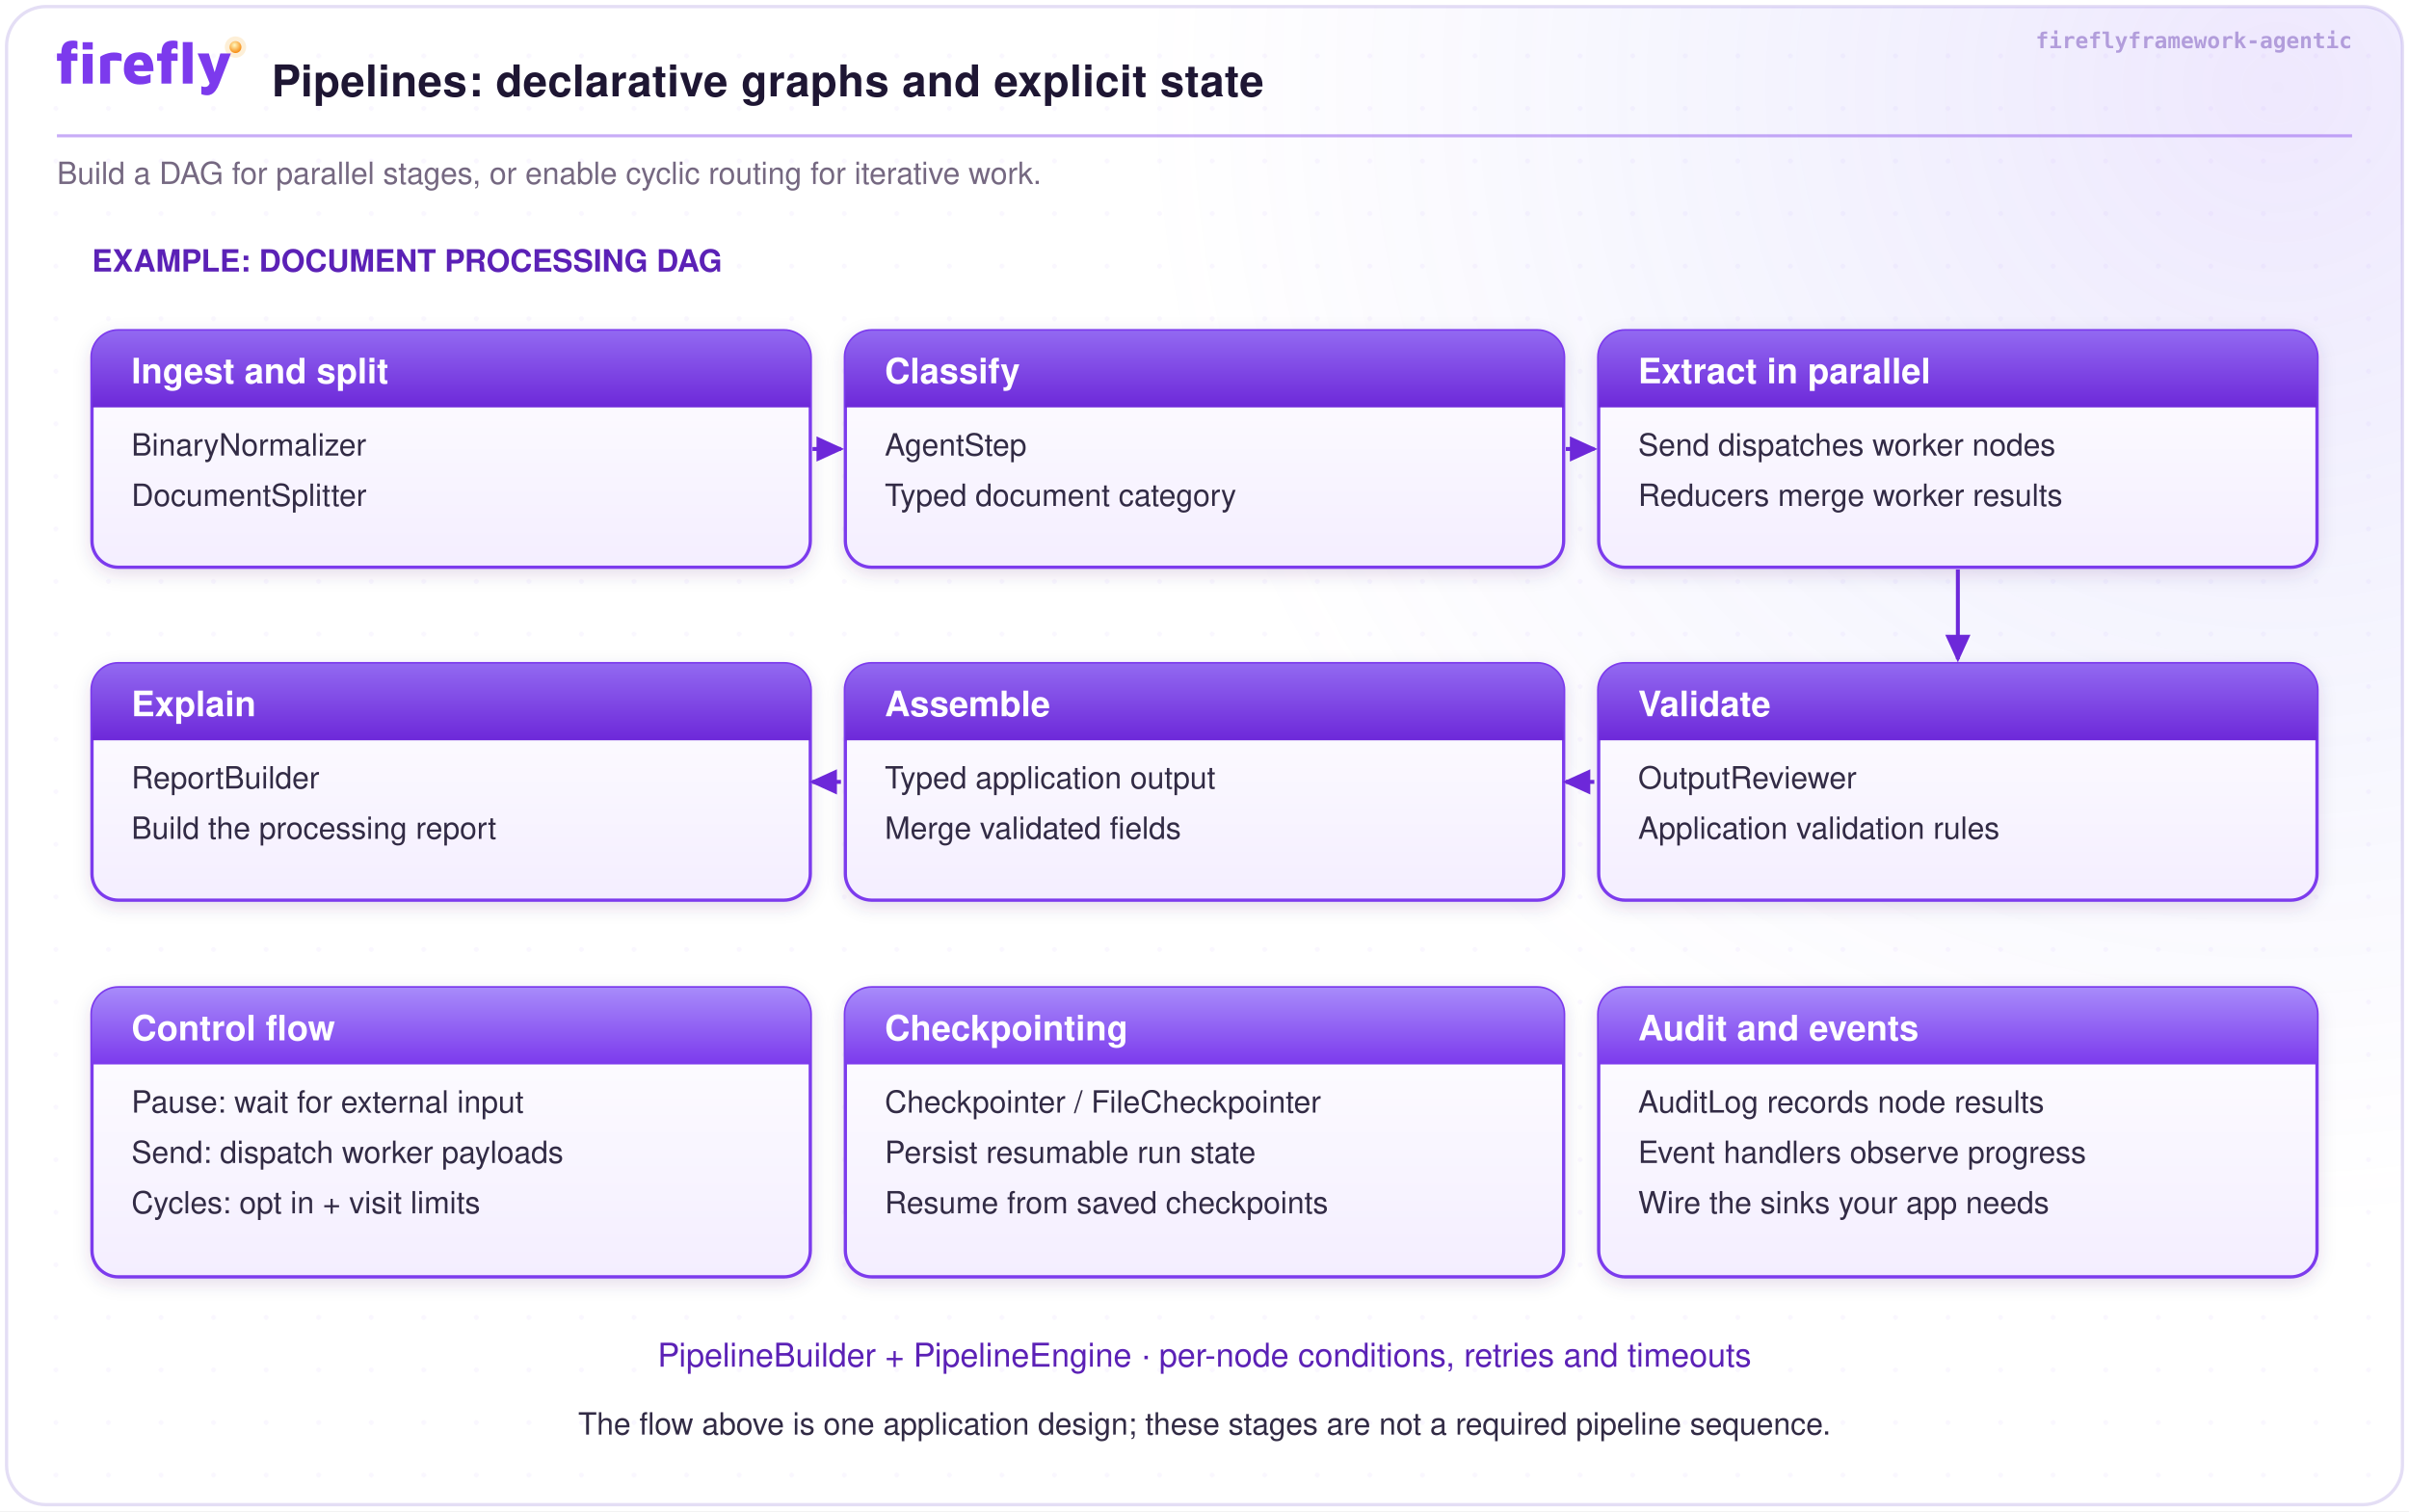
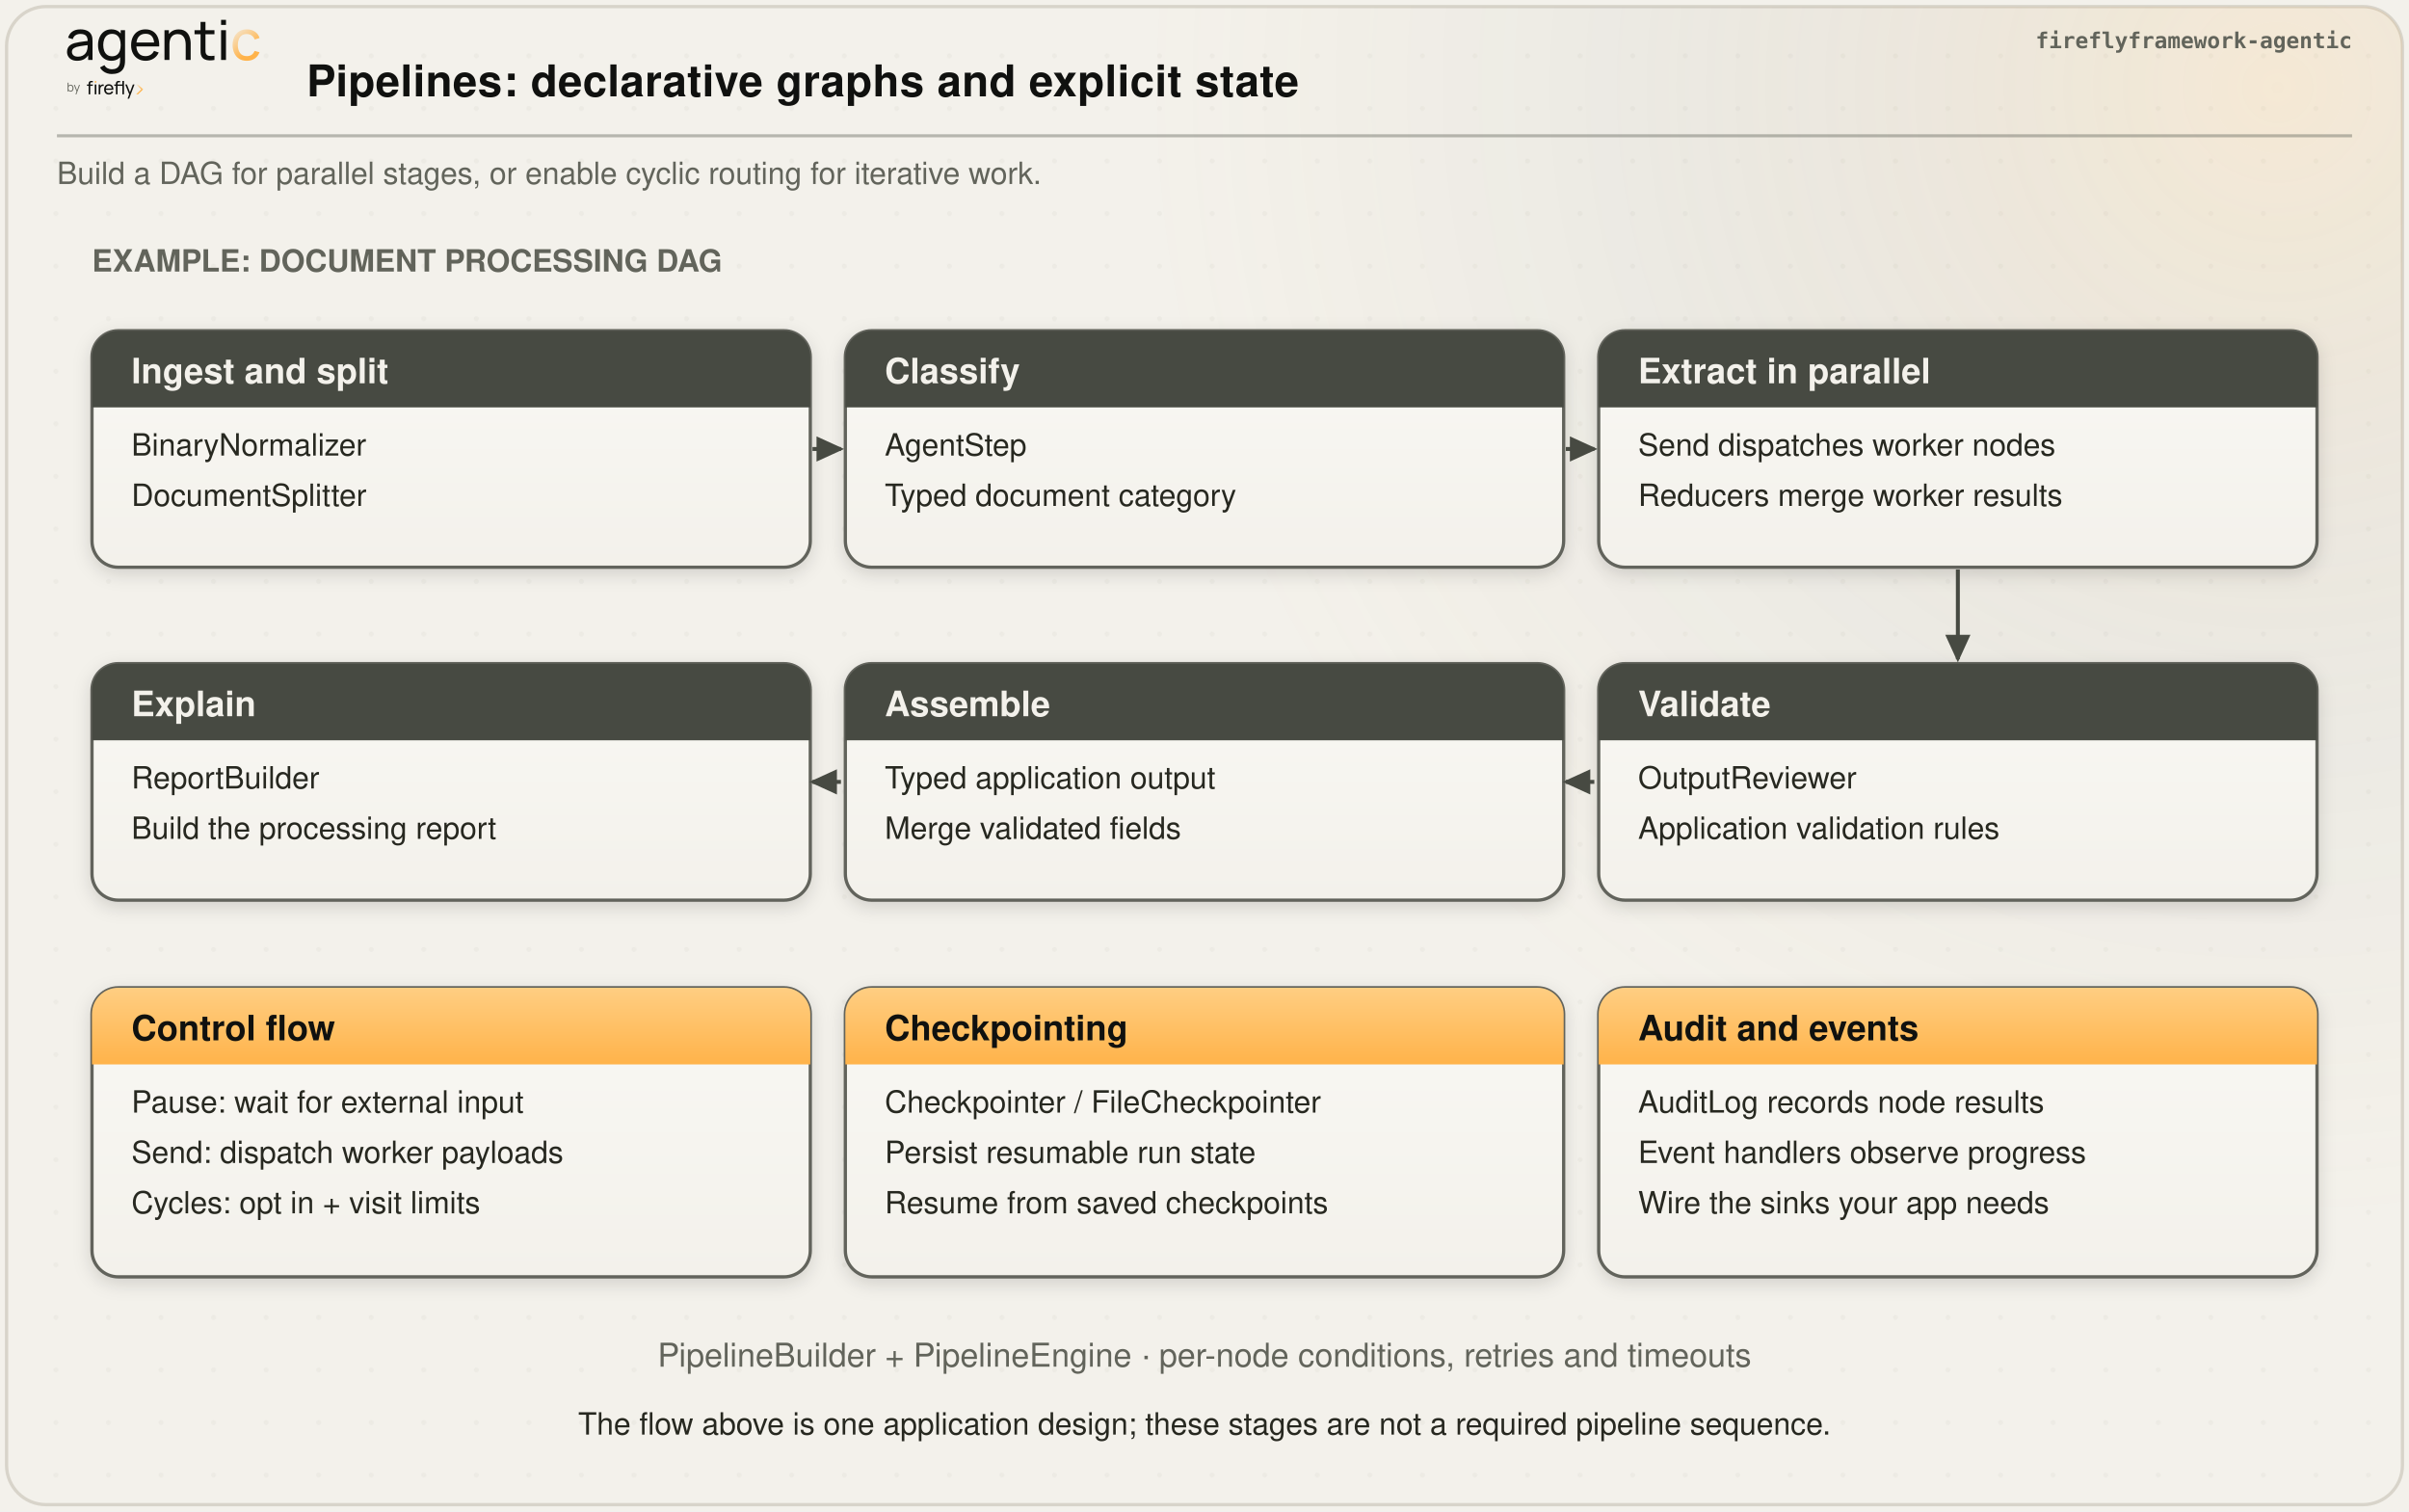
<svg xmlns="http://www.w3.org/2000/svg" width="1100" height="690" viewBox="0 0 1100 690" role="img" aria-labelledby="diagram-title diagram-description" font-family="-apple-system,'Segoe UI',Helvetica,Arial,sans-serif">
  <defs>
    <linearGradient id="hdr" x1="0" y1="0" x2="0" y2="1">
-       <stop offset="0" stop-color="#9269f1" />
-       <stop offset="1" stop-color="#6d28d9" />
+       <stop offset="0" stop-color="#474a42" />
+       <stop offset="1" stop-color="#474a42" />
    </linearGradient>
    <linearGradient id="door" x1="0" y1="0" x2="0" y2="1">
-       <stop offset="0" stop-color="#a78bfa" />
-       <stop offset="1" stop-color="#7c3aed" />
+       <stop offset="0" stop-color="#ffce82" />
+       <stop offset="1" stop-color="#ffb34a" />
    </linearGradient>
    <linearGradient id="bed" x1="0" y1="0" x2="0" y2="1">
-       <stop offset="0" stop-color="#271c41" />
-       <stop offset="1" stop-color="#140e25" />
+       <stop offset="0" stop-color="#272820" />
+       <stop offset="1" stop-color="#10110f" />
    </linearGradient>
    <linearGradient id="card" x1="0" y1="0" x2="0" y2="1">
-       <stop offset="0" stop-color="#ffffff" />
-       <stop offset="1" stop-color="#f4eeff" />
+       <stop offset="0" stop-color="#f9f8f4" />
+       <stop offset="1" stop-color="#f3f1eb" />
    </linearGradient>
    <radialGradient id="amb" cx="1040" cy="40" r="520" gradientUnits="userSpaceOnUse">
-       <stop offset="0" stop-color="#8b5cf6" stop-opacity="0.14" />
-       <stop offset="0.6" stop-color="#6366f1" stop-opacity="0.05" />
-       <stop offset="1" stop-color="#8b5cf6" stop-opacity="0" />
+       <stop offset="0" stop-color="#ffb34a" stop-opacity="0.14" />
+       <stop offset="0.6" stop-color="#62645b" stop-opacity="0.05" />
+       <stop offset="1" stop-color="#ffb34a" stop-opacity="0" />
    </radialGradient>
    <pattern id="grid" width="24" height="24" patternUnits="userSpaceOnUse">
-       <circle cx="1.5" cy="1.5" r="1.1" fill="#8b5cf6" opacity="0.05" />
+       <circle cx="1.5" cy="1.5" r="1.1" fill="#62645b" opacity="0.05" />
    </pattern>
    <filter id="sh" x="-25%" y="-25%" width="150%" height="180%">
-       <feDropShadow dx="0" dy="2.5" stdDeviation="4" flood-color="#3b1d6e" flood-opacity="0.14" />
+       <feDropShadow dx="0" dy="2.5" stdDeviation="4" flood-color="#10110f" flood-opacity="0.14" />
    </filter>
    <marker id="arr" markerWidth="9" markerHeight="9" refX="6.2" refY="3.2" orient="auto">
-       <path d="M0 0L7 3.2L0 6.4Z" fill="#6d28d9" />
+       <path d="M0 0L7 3.2L0 6.4Z" fill="#474a42" />
    </marker>
    <marker id="arrb" markerWidth="9" markerHeight="9" refX="6.2" refY="3.2" orient="auto">
-       <path d="M0 0L7 3.2L0 6.4Z" fill="#6366f1" />
+       <path d="M0 0L7 3.2L0 6.4Z" fill="#62645b" />
    </marker>
    <marker id="arra" markerWidth="9" markerHeight="9" refX="6.2" refY="3.2" orient="auto">
-       <path d="M0 0L7 3.2L0 6.4Z" fill="#c2722a" />
+       <path d="M0 0L7 3.2L0 6.4Z" fill="#8a5719" />
    </marker>
    <g id="fly">
-       <circle r="8.5" fill="#a78bfa" opacity="0.10" />
-       <circle r="4.6" fill="#c4b5fd" opacity="0.22" />
-       <circle r="2.4" fill="#ddd6fe" opacity="0.75" />
-       <circle r="1.2" fill="#f5f3ff" />
+       <circle r="8.5" fill="#ffce82" opacity="0.10" />
+       <circle r="4.6" fill="#bfb8ab" opacity="0.22" />
+       <circle r="2.4" fill="#f3f1eb" opacity="0.75" />
+       <circle r="1.2" fill="#f3f1eb" />
    </g>
    <g id="ffly">
-       <circle r="8.5" fill="#f6a821" opacity="0.10" />
-       <circle r="4.6" fill="#ffc24a" opacity="0.22" />
-       <circle r="2.4" fill="#ffd980" opacity="0.78" />
-       <circle r="1.2" fill="#fff6e0" />
+       <circle r="8.5" fill="#ffb34a" opacity="0.10" />
+       <circle r="4.6" fill="#ffb34a" opacity="0.22" />
+       <circle r="2.4" fill="#ffce82" opacity="0.78" />
+       <circle r="1.2" fill="#f3f1eb" />
    </g>
    <radialGradient id="dot" cx="42%" cy="34%" r="72%">
-       <stop offset="0" stop-color="#FFF9C1" />
-       <stop offset="1" stop-color="#F68000" />
+       <stop offset="0" stop-color="#ffce82" />
+       <stop offset="1" stop-color="#ffb34a" />
    </radialGradient>
  </defs>
-   <rect width="1100" height="690" fill="#ffffff" />
-   <rect x="3" y="3" width="1094" height="684" rx="18" fill="#ffffff" stroke="#e4def5" stroke-width="1.5" />
+   <rect width="1100" height="690" fill="#f3f1eb" />
+   <rect x="3" y="3" width="1094" height="684" rx="18" fill="#f3f1eb" stroke="#d8d4ca" stroke-width="1.5" />
  <rect x="3" y="3" width="1094" height="684" rx="18" fill="url(#grid)" />
  <rect x="3" y="3" width="1094" height="684" rx="18" fill="url(#amb)" />
-   <circle cx="107.52" cy="21.50" r="4.89" fill="#f6a821" opacity="0.18" />
-   <g transform="translate(25.28,11.90) scale(0.1812)">
-     <path d="M14.85 145V87.55H4.05V68.95H15.15V67.6C15.15 62.8 15.6 58.65 16.5 55.15C17.5 51.55 18.85 48.55 20.55 46.15C22.25 43.75 24.35 41.85 26.85 40.45C29.35 39.05 32.1 38.05 35.1 37.45C38.2 36.85 41.55 36.55 45.15 36.55C46.75 36.55 48.55 36.7 50.55 37C52.65 37.2 54.35 37.55 55.65 38.05V59.95C54.55 58.75 53.45 57.8 52.35 57.1C51.25 56.3 49.65 55.9 47.55 55.9C46.35 55.9 45.25 56.1 44.25 56.5C43.35 56.8 42.55 57.3 41.85 58C41.25 58.6 40.75 59.45 40.35 60.55C40.05 61.65 39.9 62.9 39.9 64.3V68.95H55.65V87.55H39.6V145H14.85ZM69 145V70.15H93.9L94.05 145H69ZM68.7 59.2V40.75H94.2V59.2H68.7ZM113.161 145V77.35C114.661 75.95 117.211 74.45 120.811 72.85C124.411 71.15 128.511 69.7 133.111 68.5C137.811 67.2 142.411 66.55 146.911 66.55C152.411 66.55 156.711 66.95 159.811 67.75C162.911 68.55 165.261 69.55 166.861 70.75V88.6C165.261 88.2 163.161 87.85 160.561 87.55C157.961 87.25 155.211 87.05 152.311 86.95C149.411 86.85 146.661 86.85 144.061 86.95C141.561 87.05 139.511 87.2 137.911 87.4V145H113.161ZM212.128 147.25C204.328 147.25 197.428 145.7 191.428 142.6C185.528 139.4 180.928 134.9 177.628 129.1C174.328 123.2 172.678 116.25 172.678 108.25C172.678 94.95 176.028 84.6 182.728 77.2C189.428 69.8 199.078 66.1 211.678 66.1C220.078 66.1 226.878 67.9 232.078 71.5C237.278 75.1 241.128 80.45 243.628 87.55C246.128 94.65 247.328 103.35 247.228 113.65H189.928L186.928 98.5H226.228L223.228 106.6C223.128 98.5 222.078 92.85 220.078 89.65C218.178 86.35 214.978 84.7 210.478 84.7C208.078 84.7 205.878 85.4 203.878 86.8C201.878 88.1 200.278 90.25 199.078 93.25C197.978 96.25 197.428 100.3 197.428 105.4C197.428 112.3 199.028 117.6 202.228 121.3C205.528 124.9 210.928 126.7 218.428 126.7C221.128 126.7 223.828 126.4 226.528 125.8C229.228 125.1 231.728 124.3 234.028 123.4C236.328 122.5 238.278 121.8 239.878 121.3V142.3C236.378 143.6 232.378 144.75 227.878 145.75C223.478 146.75 218.228 147.25 212.128 147.25ZM267.243 145V87.55H256.443V68.95H267.543V67.6C267.543 62.8 267.993 58.65 268.893 55.15C269.893 51.55 271.243 48.55 272.943 46.15C274.643 43.75 276.743 41.85 279.243 40.45C281.743 39.05 284.493 38.05 287.493 37.45C290.593 36.85 293.943 36.55 297.543 36.55C299.143 36.55 300.943 36.7 302.943 37C305.043 37.2 306.743 37.55 308.043 38.05V59.95C306.943 58.75 305.843 57.8 304.743 57.1C303.643 56.3 302.043 55.9 299.943 55.9C298.743 55.9 297.643 56.1 296.643 56.5C295.743 56.8 294.943 57.3 294.243 58C293.643 58.6 293.143 59.45 292.743 60.55C292.443 61.65 292.293 62.9 292.293 64.3V68.95H308.043V87.55H291.993V145H267.243ZM345.693 145H321.093V40.3H345.693V145ZM382.828 174.4C380.128 174.4 377.428 174.15 374.728 173.65C372.128 173.15 369.828 172.45 367.828 171.55V151.6C369.728 152.2 371.378 152.65 372.778 152.95C374.278 153.25 375.778 153.4 377.278 153.4C379.578 153.4 381.628 152.85 383.428 151.75C385.228 150.75 386.728 148.95 387.928 146.35C389.128 143.75 389.978 140 390.478 135.1L391.078 149.5L358.378 68.95H386.728L402.478 119.95H400.228L415.678 68.95H442.378L413.128 144.85C410.328 152.05 407.328 157.8 404.128 162.1C400.928 166.5 397.528 169.65 393.928 171.55C390.328 173.45 386.628 174.4 382.828 174.4Z" fill="#7c3aed" />
-   </g>
-   <circle cx="107.52" cy="21.50" r="2.72" fill="url(#dot)" />
-   <text x="124" y="44" font-size="20" font-weight="800" fill="#1e1633" font-family="-apple-system,'Segoe UI',Helvetica,Arial,sans-serif" letter-spacing="0.2">Pipelines: declarative graphs and explicit state</text>
-   <text x="1074" y="22" text-anchor="end" font-size="10" font-weight="600" fill="#b29ddb" font-family="ui-monospace,'SF Mono',Menlo,Consolas,monospace">fireflyframework-agentic</text>
-   <line x1="26" y1="62" x2="1074" y2="62" stroke="#7c3aed" stroke-width="1.4" opacity="0.42" />
-   <text x="26" y="84" font-size="14" fill="#756881" font-family="-apple-system,'Segoe UI',Helvetica,Arial,sans-serif">Build a DAG for parallel stages, or enable cyclic routing for iterative work.</text>
-   <text x="42" y="124" font-size="14" font-weight="700" fill="#5b21b6" font-family="-apple-system,'Segoe UI',Helvetica,Arial,sans-serif" text-anchor="start">EXAMPLE: DOCUMENT PROCESSING DAG</text>
+   <svg width="98" height="43.519" viewBox="0 0 544.96 242" x="26" y="4">
+     <defs>
+       <linearGradient id="brand-logo-light-26-4-agentic-trail" gradientUnits="userSpaceOnUse" x1="150" y1="1050" x2="870" y2="160">
+         <stop offset="0" stop-color="#ffb34a" stop-opacity="0.2" />
+         <stop offset="0.8" stop-color="#ffb34a" stop-opacity="1" />
+       </linearGradient>
+     </defs>
+     <g fill="#10110f" transform="translate(20 130) scale(0.07 -0.07)">
+       <g transform="translate(0 0)">
+         <path d="M447 -30Q326 -30 244.5 14.5Q163 59 121.5 132Q80 205 80 292Q80 377 112.5 439.5Q145 502 204 543.5Q263 585 345 609Q422 630 517.5 645.5Q613 661 711 674Q773 682 830 690Q827 813 773 875Q712 944 564 944Q466 944 392.5 899.5Q319 855 289 755L120 806Q159 948 271 1029Q383 1110 566 1110Q713 1110 818.5 1057.5Q924 1005 970 899Q993 849 999 790.5Q1005 732 1005 668L1005 0L847 0L847 168Q793 86 714 37Q604 -30 447 -30ZM474 119Q570 119 640.5 153.5Q711 188 754 244.5Q797 301 810 368Q825 418 827 480Q827 513 828 538Q773 531 719 524Q635 513 560 500.5Q485 488 425 471Q381 457 342.5 435Q304 413 280.5 378.5Q257 344 257 293Q257 249 279.5 209Q302 169 349.5 144Q397 119 474 119Z" />
+       </g>
+       <g transform="translate(1125 0)">
+         <path d="M577 -510Q492 -510 411 -484Q330 -458 262.5 -405.5Q195 -353 150 -273L313 -187Q353 -266 426.5 -302Q500 -338 578 -338Q681 -338 749 -300.5Q817 -263 849.5 -189Q882 -115 881 -5L881 99Q853 69 820 46Q716 -30 564 -30Q413 -30 305 45.5Q197 121 138.5 250Q80 379 80 541Q80 703 138.5 832Q197 961 305 1035.5Q413 1110 563 1110Q716 1110 820 1036Q866 1003 902 960L902 1080L1060 1080L1060 -7Q1060 -51 1057.5 -92Q1055 -133 1047 -173Q1026 -288 964 -362.5Q902 -437 804 -473.5Q706 -510 577 -510ZM586 133Q695 133 765 185.5Q835 238 868.5 330.5Q902 423 902 541Q902 661 868.5 752.5Q835 844 766 895.5Q697 947 591 947Q481 947 409.5 893Q338 839 303.5 747Q269 655 269 541Q269 426 304 333.5Q339 241 409.5 187Q480 133 586 133Z" />
+       </g>
+       <g transform="translate(2325 0)">
+         <path d="M608 -30Q449 -30 330.5 40.5Q212 111 146 237.5Q80 364 80 533Q80 710 145 839.5Q210 969 326.5 1039.5Q443 1110 600 1110Q763 1110 877.5 1035Q992 960 1049.5 821Q1107 682 1099 490L271 490Q281 335 355 244Q441 139 600 139Q707 139 786 188Q865 237 910 329L1081 270Q1018 127 891.5 48.5Q765 -30 608 -30ZM914 633Q900 774 838 852Q760 950 606 950Q441 950 355 844Q290 764 274 633Z" />
+       </g>
+       <g transform="translate(3476 0)">
+         <path d="M909 0L909 541Q909 618 895.5 689Q882 760 848.5 816.5Q815 873 758.5 906Q702 939 616 939Q549 939 494.5 916.5Q440 894 401 848Q362 802 340.5 732.5Q319 663 319 569L319 0L139 0L139 1080L299 1080L299 941Q348 1006 418 1048Q520 1108 659 1108Q764 1108 838 1075Q912 1042 961 987.5Q1010 933 1038 865.5Q1066 798 1077.5 728.5Q1089 659 1089 597L1089 0Z" />
+       </g>
+       <g transform="translate(4685 0)">
+         <path d="M743 0Q647 -19 553.5 -15.5Q460 -12 387 22.5Q314 57 276 130Q244 194 241.5 259.5Q239 325 239 408L239 933L20 933L20 1080L239 1080L239 1380L417 1380L417 1080L743 1080L743 933L417 933L417 416Q417 350 418.5 303Q420 256 439 222Q475 158 553.5 147Q632 136 743 153Z" />
+       </g>
+       <g transform="translate(5508 0)">
+         <path d="M160 1271L160 1455L338 1455L338 1271ZM160 0L160 1080L338 1080L338 0Z" />
+       </g>
+       <g transform="translate(6006 0)">
+         <path d="M595 -30Q431 -30 316.5 43.5Q202 117 142 246Q82 375 80 540Q82 709 143.5 837.5Q205 966 320 1038Q435 1110 597 1110Q768 1110 891.5 1026Q1015 942 1057 796L881 743Q847 837 770.5 889Q694 941 595 941Q484 941 412 889.5Q340 838 305 747.5Q270 657 269 540Q271 360 352.5 249.5Q434 139 595 139Q701 139 771 187.5Q841 236 877 328L1057 281Q1001 130 882 50Q763 -30 595 -30Z" data-agentic-terminal="trail-c" fill="url(#brand-logo-light-26-4-agentic-trail)" />
+       </g>
+     </g>
+     <g fill="#62645b" transform="translate(25 210) scale(0.0155 -0.0155)">
+       <path d="M625 -30Q476 -30 373 46Q314 89 271 150L271 0L139 0L139 1440L287 1440L287 953Q325 1001 375 1036Q479 1110 631 1110Q779 1110 885 1035Q991 960 1047.5 831Q1104 702 1104 541Q1104 379 1047 250Q990 121 883 45.5Q776 -30 625 -30ZM610 107Q723 107 798 164Q873 221 910.5 319.5Q948 418 948 541Q948 663 911 761Q874 859 798.5 916Q723 973 607 973Q494 973 419.5 918Q345 863 308 765.5Q271 668 271 541Q271 416 308 317.5Q345 219 420 163Q495 107 610 107Z" transform="translate(0 0)" />
+       <path d="M294 -480L472 3L33 1080L189 1080L544 192L871 1080L1021 1080L441 -480Z" transform="translate(1131 0)" />
+     </g>
+     <svg x="76" y="183" width="143" height="45.48" viewBox="5 -148 619.4 197">
+       <defs>
+         <linearGradient id="brand-logo-light-26-4-firefly-trail" gradientUnits="userSpaceOnUse" x1="567.4" y1="-108" x2="623.4" y2="-54">
+           <stop offset="0" stop-color="#ffb34a" stop-opacity="0.2" />
+           <stop offset="0.8" stop-color="#ffb34a" stop-opacity="1" />
+         </linearGradient>
+       </defs>
+       <path d="M24.3 0L24.3 -93.3L6 -93.3L6 -108L24.3 -108L24.3 -113.9Q24.3 -118.1 24.7 -122.45Q25.1 -126.8 26.5 -130.95Q27.9 -135.1 31.1 -138.6Q34.8 -142.7 39.2 -144.45Q43.6 -146.2 48.15 -146.6Q52.7 -147 56.8 -147L70.5 -147L70.5 -132.2L57.8 -132.2Q49.9 -132.2 46 -128.35Q42.1 -124.5 42.1 -116.7L42.1 -108L70.5 -108L70.5 -93.3L42.1 -93.3L42.1 0ZM91.5 0L91.5 -108L109.3 -108L109.3 0ZM134.8 0L134.8 -108L150.7 -108L150.7 -90.8Q151.8 -92.7 153.1 -94.5Q156.1 -98.7 159.9 -101.4Q164.1 -104.8 169.4 -106.6Q174.7 -108.4 180.2 -108.75Q185.7 -109.1 190.5 -108L190.5 -91.3Q184.9 -92.8 178.2 -92.1Q171.5 -91.4 165.8 -87.2Q160.6 -83.5 157.75 -78.2Q154.9 -72.9 153.8 -66.75Q152.7 -60.6 152.7 -54.2L152.7 0ZM247.3 3Q231.4 3 219.55 -4.05Q207.7 -11.1 201.1 -23.75Q194.5 -36.4 194.5 -53.3Q194.5 -71 201 -83.95Q207.5 -96.9 219.15 -103.95Q230.8 -111 246.5 -111Q262.8 -111 274.25 -103.5Q285.7 -96 291.45 -82.1Q297.2 -68.2 296.4 -49L213.6 -49Q214.6 -33.5 222 -24.4Q230.6 -13.9 246.5 -13.9Q257.2 -13.9 265.1 -18.8Q273 -23.7 277.5 -32.9L294.6 -27Q288.3 -12.7 275.65 -4.85Q263 3 247.3 3ZM277.9 -63.3Q276.5 -77.4 270.3 -85.2Q262.5 -95 247.1 -95Q230.6 -95 222 -84.4Q215.5 -76.4 213.9 -63.3ZM324.4 0L324.4 -93.3L306.1 -93.3L306.1 -108L324.4 -108L324.4 -113.9Q324.4 -118.1 324.8 -122.45Q325.2 -126.8 326.6 -130.95Q328 -135.1 331.2 -138.6Q334.9 -142.7 339.3 -144.45Q343.7 -146.2 348.25 -146.6Q352.8 -147 356.9 -147L370.6 -147L370.6 -132.2L357.9 -132.2Q350 -132.2 346.1 -128.35Q342.2 -124.5 342.2 -116.7L342.2 -108L395.5 -108L395.5 -147L413.3 -147L413.3 0L395.5 0L395.5 -93.3L342.2 -93.3L342.2 0ZM452.8 48L470.6 -0.4L426.8 -108L445.5 -108L479.2 -23L510.8 -108L528.9 -108L470.1 48Z" fill="#10110f" />
+       <circle cx="100.4" cy="-136.3" r="9.97" fill="#ffb34a" />
+       <path d="M567.4 -108L623.4 -54L603.4 -54L547.4 -108Z" fill="url(#brand-logo-light-26-4-firefly-trail)" />
+       <path d="M623.4 -54L567.4 0L547.4 0L603.4 -54Z" fill="#ffb34a" />
+     </svg>
+   </svg>
+   <text x="140" y="44" font-size="20" font-weight="800" fill="#10110f" font-family="-apple-system,'Segoe UI',Helvetica,Arial,sans-serif" letter-spacing="0.2">Pipelines: declarative graphs and explicit state</text>
+   <text x="1074" y="22" text-anchor="end" font-size="10" font-weight="600" fill="#62645b" font-family="ui-monospace,'SF Mono',Menlo,Consolas,monospace">fireflyframework-agentic</text>
+   <line x1="26" y1="62" x2="1074" y2="62" stroke="#62645b" stroke-width="1.4" opacity="0.42" />
+   <text x="26" y="84" font-size="14" fill="#62645b" font-family="-apple-system,'Segoe UI',Helvetica,Arial,sans-serif">Build a DAG for parallel stages, or enable cyclic routing for iterative work.</text>
+   <text x="42" y="124" font-size="14" font-weight="700" fill="#62645b" font-family="-apple-system,'Segoe UI',Helvetica,Arial,sans-serif" text-anchor="start">EXAMPLE: DOCUMENT PROCESSING DAG</text>
  <g filter="url(#sh)">
-     <rect x="42" y="151" width="328" height="108" rx="12" fill="url(#card)" stroke="#7c3aed" stroke-width="1.5" />
+     <rect x="42" y="151" width="328" height="108" rx="12" fill="url(#card)" stroke="#62645b" stroke-width="1.5" />
  </g>
  <path d="M42 163a12 12 0 0 1 12 -12h304a12 12 0 0 1 12 12v23H42Z" fill="url(#hdr)" />
-   <text x="60" y="175" font-size="16" font-weight="700" fill="#fff" font-family="-apple-system,'Segoe UI',Helvetica,Arial,sans-serif" text-anchor="start">Ingest and split</text>
-   <text x="60" y="208" font-size="14" font-weight="400" fill="#322b45" font-family="-apple-system,'Segoe UI',Helvetica,Arial,sans-serif" text-anchor="start">BinaryNormalizer</text>
-   <text x="60" y="231" font-size="14" font-weight="400" fill="#322b45" font-family="-apple-system,'Segoe UI',Helvetica,Arial,sans-serif" text-anchor="start">DocumentSplitter</text>
+   <text x="60" y="175" font-size="16" font-weight="700" fill="#f3f1eb" font-family="-apple-system,'Segoe UI',Helvetica,Arial,sans-serif" text-anchor="start">Ingest and split</text>
+   <text x="60" y="208" font-size="14" font-weight="400" fill="#272820" font-family="-apple-system,'Segoe UI',Helvetica,Arial,sans-serif" text-anchor="start">BinaryNormalizer</text>
+   <text x="60" y="231" font-size="14" font-weight="400" fill="#272820" font-family="-apple-system,'Segoe UI',Helvetica,Arial,sans-serif" text-anchor="start">DocumentSplitter</text>
  <g filter="url(#sh)">
-     <rect x="386" y="151" width="328" height="108" rx="12" fill="url(#card)" stroke="#7c3aed" stroke-width="1.5" />
+     <rect x="386" y="151" width="328" height="108" rx="12" fill="url(#card)" stroke="#62645b" stroke-width="1.5" />
  </g>
  <path d="M386 163a12 12 0 0 1 12 -12h304a12 12 0 0 1 12 12v23H386Z" fill="url(#hdr)" />
-   <text x="404" y="175" font-size="16" font-weight="700" fill="#fff" font-family="-apple-system,'Segoe UI',Helvetica,Arial,sans-serif" text-anchor="start">Classify</text>
-   <text x="404" y="208" font-size="14" font-weight="400" fill="#322b45" font-family="-apple-system,'Segoe UI',Helvetica,Arial,sans-serif" text-anchor="start">AgentStep</text>
-   <text x="404" y="231" font-size="14" font-weight="400" fill="#322b45" font-family="-apple-system,'Segoe UI',Helvetica,Arial,sans-serif" text-anchor="start">Typed document category</text>
+   <text x="404" y="175" font-size="16" font-weight="700" fill="#f3f1eb" font-family="-apple-system,'Segoe UI',Helvetica,Arial,sans-serif" text-anchor="start">Classify</text>
+   <text x="404" y="208" font-size="14" font-weight="400" fill="#272820" font-family="-apple-system,'Segoe UI',Helvetica,Arial,sans-serif" text-anchor="start">AgentStep</text>
+   <text x="404" y="231" font-size="14" font-weight="400" fill="#272820" font-family="-apple-system,'Segoe UI',Helvetica,Arial,sans-serif" text-anchor="start">Typed document category</text>
  <g filter="url(#sh)">
-     <rect x="730" y="151" width="328" height="108" rx="12" fill="url(#card)" stroke="#7c3aed" stroke-width="1.5" />
+     <rect x="730" y="151" width="328" height="108" rx="12" fill="url(#card)" stroke="#62645b" stroke-width="1.5" />
  </g>
  <path d="M730 163a12 12 0 0 1 12 -12h304a12 12 0 0 1 12 12v23H730Z" fill="url(#hdr)" />
-   <text x="748" y="175" font-size="16" font-weight="700" fill="#fff" font-family="-apple-system,'Segoe UI',Helvetica,Arial,sans-serif" text-anchor="start">Extract in parallel</text>
-   <text x="748" y="208" font-size="14" font-weight="400" fill="#322b45" font-family="-apple-system,'Segoe UI',Helvetica,Arial,sans-serif" text-anchor="start">Send dispatches worker nodes</text>
-   <text x="748" y="231" font-size="14" font-weight="400" fill="#322b45" font-family="-apple-system,'Segoe UI',Helvetica,Arial,sans-serif" text-anchor="start">Reducers merge worker results</text>
+   <text x="748" y="175" font-size="16" font-weight="700" fill="#f3f1eb" font-family="-apple-system,'Segoe UI',Helvetica,Arial,sans-serif" text-anchor="start">Extract in parallel</text>
+   <text x="748" y="208" font-size="14" font-weight="400" fill="#272820" font-family="-apple-system,'Segoe UI',Helvetica,Arial,sans-serif" text-anchor="start">Send dispatches worker nodes</text>
+   <text x="748" y="231" font-size="14" font-weight="400" fill="#272820" font-family="-apple-system,'Segoe UI',Helvetica,Arial,sans-serif" text-anchor="start">Reducers merge worker results</text>
  <g filter="url(#sh)">
-     <rect x="730" y="303" width="328" height="108" rx="12" fill="url(#card)" stroke="#7c3aed" stroke-width="1.5" />
+     <rect x="730" y="303" width="328" height="108" rx="12" fill="url(#card)" stroke="#62645b" stroke-width="1.5" />
  </g>
  <path d="M730 315a12 12 0 0 1 12 -12h304a12 12 0 0 1 12 12v23H730Z" fill="url(#hdr)" />
-   <text x="748" y="327" font-size="16" font-weight="700" fill="#fff" font-family="-apple-system,'Segoe UI',Helvetica,Arial,sans-serif" text-anchor="start">Validate</text>
-   <text x="748" y="360" font-size="14" font-weight="400" fill="#322b45" font-family="-apple-system,'Segoe UI',Helvetica,Arial,sans-serif" text-anchor="start">OutputReviewer</text>
-   <text x="748" y="383" font-size="14" font-weight="400" fill="#322b45" font-family="-apple-system,'Segoe UI',Helvetica,Arial,sans-serif" text-anchor="start">Application validation rules</text>
+   <text x="748" y="327" font-size="16" font-weight="700" fill="#f3f1eb" font-family="-apple-system,'Segoe UI',Helvetica,Arial,sans-serif" text-anchor="start">Validate</text>
+   <text x="748" y="360" font-size="14" font-weight="400" fill="#272820" font-family="-apple-system,'Segoe UI',Helvetica,Arial,sans-serif" text-anchor="start">OutputReviewer</text>
+   <text x="748" y="383" font-size="14" font-weight="400" fill="#272820" font-family="-apple-system,'Segoe UI',Helvetica,Arial,sans-serif" text-anchor="start">Application validation rules</text>
  <g filter="url(#sh)">
-     <rect x="386" y="303" width="328" height="108" rx="12" fill="url(#card)" stroke="#7c3aed" stroke-width="1.5" />
+     <rect x="386" y="303" width="328" height="108" rx="12" fill="url(#card)" stroke="#62645b" stroke-width="1.5" />
  </g>
  <path d="M386 315a12 12 0 0 1 12 -12h304a12 12 0 0 1 12 12v23H386Z" fill="url(#hdr)" />
-   <text x="404" y="327" font-size="16" font-weight="700" fill="#fff" font-family="-apple-system,'Segoe UI',Helvetica,Arial,sans-serif" text-anchor="start">Assemble</text>
-   <text x="404" y="360" font-size="14" font-weight="400" fill="#322b45" font-family="-apple-system,'Segoe UI',Helvetica,Arial,sans-serif" text-anchor="start">Typed application output</text>
-   <text x="404" y="383" font-size="14" font-weight="400" fill="#322b45" font-family="-apple-system,'Segoe UI',Helvetica,Arial,sans-serif" text-anchor="start">Merge validated fields</text>
+   <text x="404" y="327" font-size="16" font-weight="700" fill="#f3f1eb" font-family="-apple-system,'Segoe UI',Helvetica,Arial,sans-serif" text-anchor="start">Assemble</text>
+   <text x="404" y="360" font-size="14" font-weight="400" fill="#272820" font-family="-apple-system,'Segoe UI',Helvetica,Arial,sans-serif" text-anchor="start">Typed application output</text>
+   <text x="404" y="383" font-size="14" font-weight="400" fill="#272820" font-family="-apple-system,'Segoe UI',Helvetica,Arial,sans-serif" text-anchor="start">Merge validated fields</text>
  <g filter="url(#sh)">
-     <rect x="42" y="303" width="328" height="108" rx="12" fill="url(#card)" stroke="#7c3aed" stroke-width="1.5" />
+     <rect x="42" y="303" width="328" height="108" rx="12" fill="url(#card)" stroke="#62645b" stroke-width="1.5" />
  </g>
  <path d="M42 315a12 12 0 0 1 12 -12h304a12 12 0 0 1 12 12v23H42Z" fill="url(#hdr)" />
-   <text x="60" y="327" font-size="16" font-weight="700" fill="#fff" font-family="-apple-system,'Segoe UI',Helvetica,Arial,sans-serif" text-anchor="start">Explain</text>
-   <text x="60" y="360" font-size="14" font-weight="400" fill="#322b45" font-family="-apple-system,'Segoe UI',Helvetica,Arial,sans-serif" text-anchor="start">ReportBuilder</text>
-   <text x="60" y="383" font-size="14" font-weight="400" fill="#322b45" font-family="-apple-system,'Segoe UI',Helvetica,Arial,sans-serif" text-anchor="start">Build the processing report</text>
-   <line x1="371.0" y1="205.0" x2="384.0" y2="205.0" stroke="#6d28d9" stroke-width="1.8" marker-end="url(#arr)" />
-   <line x1="715.0" y1="205.0" x2="728.0" y2="205.0" stroke="#6d28d9" stroke-width="1.8" marker-end="url(#arr)" />
-   <line x1="894.0" y1="260.0" x2="894.0" y2="301.0" stroke="#6d28d9" stroke-width="1.8" marker-end="url(#arr)" />
-   <line x1="728.0" y1="357.0" x2="715.0" y2="357.0" stroke="#6d28d9" stroke-width="1.8" marker-end="url(#arr)" />
-   <line x1="384.0" y1="357.0" x2="371.0" y2="357.0" stroke="#6d28d9" stroke-width="1.8" marker-end="url(#arr)" />
+   <text x="60" y="327" font-size="16" font-weight="700" fill="#f3f1eb" font-family="-apple-system,'Segoe UI',Helvetica,Arial,sans-serif" text-anchor="start">Explain</text>
+   <text x="60" y="360" font-size="14" font-weight="400" fill="#272820" font-family="-apple-system,'Segoe UI',Helvetica,Arial,sans-serif" text-anchor="start">ReportBuilder</text>
+   <text x="60" y="383" font-size="14" font-weight="400" fill="#272820" font-family="-apple-system,'Segoe UI',Helvetica,Arial,sans-serif" text-anchor="start">Build the processing report</text>
+   <line x1="371.0" y1="205.0" x2="384.0" y2="205.0" stroke="#474a42" stroke-width="1.8" marker-end="url(#arr)" />
+   <line x1="715.0" y1="205.0" x2="728.0" y2="205.0" stroke="#474a42" stroke-width="1.8" marker-end="url(#arr)" />
+   <line x1="894.0" y1="260.0" x2="894.0" y2="301.0" stroke="#474a42" stroke-width="1.8" marker-end="url(#arr)" />
+   <line x1="728.0" y1="357.0" x2="715.0" y2="357.0" stroke="#474a42" stroke-width="1.8" marker-end="url(#arr)" />
+   <line x1="384.0" y1="357.0" x2="371.0" y2="357.0" stroke="#474a42" stroke-width="1.8" marker-end="url(#arr)" />
  <g filter="url(#sh)">
-     <rect x="42" y="451" width="328" height="132" rx="12" fill="url(#card)" stroke="#7c3aed" stroke-width="1.5" />
+     <rect x="42" y="451" width="328" height="132" rx="12" fill="url(#card)" stroke="#62645b" stroke-width="1.5" />
  </g>
  <path d="M42 463a12 12 0 0 1 12 -12h304a12 12 0 0 1 12 12v23H42Z" fill="url(#door)" />
-   <text x="60" y="475" font-size="16" font-weight="700" fill="#fff" font-family="-apple-system,'Segoe UI',Helvetica,Arial,sans-serif" text-anchor="start">Control flow</text>
-   <text x="60" y="508" font-size="14" font-weight="400" fill="#322b45" font-family="-apple-system,'Segoe UI',Helvetica,Arial,sans-serif" text-anchor="start">Pause: wait for external input</text>
-   <text x="60" y="531" font-size="14" font-weight="400" fill="#322b45" font-family="-apple-system,'Segoe UI',Helvetica,Arial,sans-serif" text-anchor="start">Send: dispatch worker payloads</text>
-   <text x="60" y="554" font-size="14" font-weight="400" fill="#322b45" font-family="-apple-system,'Segoe UI',Helvetica,Arial,sans-serif" text-anchor="start">Cycles: opt in + visit limits</text>
+   <text x="60" y="475" font-size="16" font-weight="700" fill="#10110f" font-family="-apple-system,'Segoe UI',Helvetica,Arial,sans-serif" text-anchor="start">Control flow</text>
+   <text x="60" y="508" font-size="14" font-weight="400" fill="#272820" font-family="-apple-system,'Segoe UI',Helvetica,Arial,sans-serif" text-anchor="start">Pause: wait for external input</text>
+   <text x="60" y="531" font-size="14" font-weight="400" fill="#272820" font-family="-apple-system,'Segoe UI',Helvetica,Arial,sans-serif" text-anchor="start">Send: dispatch worker payloads</text>
+   <text x="60" y="554" font-size="14" font-weight="400" fill="#272820" font-family="-apple-system,'Segoe UI',Helvetica,Arial,sans-serif" text-anchor="start">Cycles: opt in + visit limits</text>
  <g filter="url(#sh)">
-     <rect x="386" y="451" width="328" height="132" rx="12" fill="url(#card)" stroke="#7c3aed" stroke-width="1.5" />
+     <rect x="386" y="451" width="328" height="132" rx="12" fill="url(#card)" stroke="#62645b" stroke-width="1.5" />
  </g>
  <path d="M386 463a12 12 0 0 1 12 -12h304a12 12 0 0 1 12 12v23H386Z" fill="url(#door)" />
-   <text x="404" y="475" font-size="16" font-weight="700" fill="#fff" font-family="-apple-system,'Segoe UI',Helvetica,Arial,sans-serif" text-anchor="start">Checkpointing</text>
-   <text x="404" y="508" font-size="14" font-weight="400" fill="#322b45" font-family="-apple-system,'Segoe UI',Helvetica,Arial,sans-serif" text-anchor="start">Checkpointer / FileCheckpointer</text>
-   <text x="404" y="531" font-size="14" font-weight="400" fill="#322b45" font-family="-apple-system,'Segoe UI',Helvetica,Arial,sans-serif" text-anchor="start">Persist resumable run state</text>
-   <text x="404" y="554" font-size="14" font-weight="400" fill="#322b45" font-family="-apple-system,'Segoe UI',Helvetica,Arial,sans-serif" text-anchor="start">Resume from saved checkpoints</text>
+   <text x="404" y="475" font-size="16" font-weight="700" fill="#10110f" font-family="-apple-system,'Segoe UI',Helvetica,Arial,sans-serif" text-anchor="start">Checkpointing</text>
+   <text x="404" y="508" font-size="14" font-weight="400" fill="#272820" font-family="-apple-system,'Segoe UI',Helvetica,Arial,sans-serif" text-anchor="start">Checkpointer / FileCheckpointer</text>
+   <text x="404" y="531" font-size="14" font-weight="400" fill="#272820" font-family="-apple-system,'Segoe UI',Helvetica,Arial,sans-serif" text-anchor="start">Persist resumable run state</text>
+   <text x="404" y="554" font-size="14" font-weight="400" fill="#272820" font-family="-apple-system,'Segoe UI',Helvetica,Arial,sans-serif" text-anchor="start">Resume from saved checkpoints</text>
  <g filter="url(#sh)">
-     <rect x="730" y="451" width="328" height="132" rx="12" fill="url(#card)" stroke="#7c3aed" stroke-width="1.5" />
+     <rect x="730" y="451" width="328" height="132" rx="12" fill="url(#card)" stroke="#62645b" stroke-width="1.5" />
  </g>
  <path d="M730 463a12 12 0 0 1 12 -12h304a12 12 0 0 1 12 12v23H730Z" fill="url(#door)" />
-   <text x="748" y="475" font-size="16" font-weight="700" fill="#fff" font-family="-apple-system,'Segoe UI',Helvetica,Arial,sans-serif" text-anchor="start">Audit and events</text>
-   <text x="748" y="508" font-size="14" font-weight="400" fill="#322b45" font-family="-apple-system,'Segoe UI',Helvetica,Arial,sans-serif" text-anchor="start">AuditLog records node results</text>
-   <text x="748" y="531" font-size="14" font-weight="400" fill="#322b45" font-family="-apple-system,'Segoe UI',Helvetica,Arial,sans-serif" text-anchor="start">Event handlers observe progress</text>
-   <text x="748" y="554" font-size="14" font-weight="400" fill="#322b45" font-family="-apple-system,'Segoe UI',Helvetica,Arial,sans-serif" text-anchor="start">Wire the sinks your app needs</text>
-   <text x="550" y="624" font-size="15" font-weight="400" fill="#5b21b6" font-family="-apple-system,'Segoe UI',Helvetica,Arial,sans-serif" text-anchor="middle">PipelineBuilder + PipelineEngine · per-node conditions, retries and timeouts</text>
-   <text x="550" y="655" font-size="14" font-weight="400" fill="#322b45" font-family="-apple-system,'Segoe UI',Helvetica,Arial,sans-serif" text-anchor="middle">The flow above is one application design; these stages are not a required pipeline sequence.</text>
+   <text x="748" y="475" font-size="16" font-weight="700" fill="#10110f" font-family="-apple-system,'Segoe UI',Helvetica,Arial,sans-serif" text-anchor="start">Audit and events</text>
+   <text x="748" y="508" font-size="14" font-weight="400" fill="#272820" font-family="-apple-system,'Segoe UI',Helvetica,Arial,sans-serif" text-anchor="start">AuditLog records node results</text>
+   <text x="748" y="531" font-size="14" font-weight="400" fill="#272820" font-family="-apple-system,'Segoe UI',Helvetica,Arial,sans-serif" text-anchor="start">Event handlers observe progress</text>
+   <text x="748" y="554" font-size="14" font-weight="400" fill="#272820" font-family="-apple-system,'Segoe UI',Helvetica,Arial,sans-serif" text-anchor="start">Wire the sinks your app needs</text>
+   <text x="550" y="624" font-size="15" font-weight="400" fill="#62645b" font-family="-apple-system,'Segoe UI',Helvetica,Arial,sans-serif" text-anchor="middle">PipelineBuilder + PipelineEngine · per-node conditions, retries and timeouts</text>
+   <text x="550" y="655" font-size="14" font-weight="400" fill="#272820" font-family="-apple-system,'Segoe UI',Helvetica,Arial,sans-serif" text-anchor="middle">The flow above is one application design; these stages are not a required pipeline sequence.</text>
</svg>
